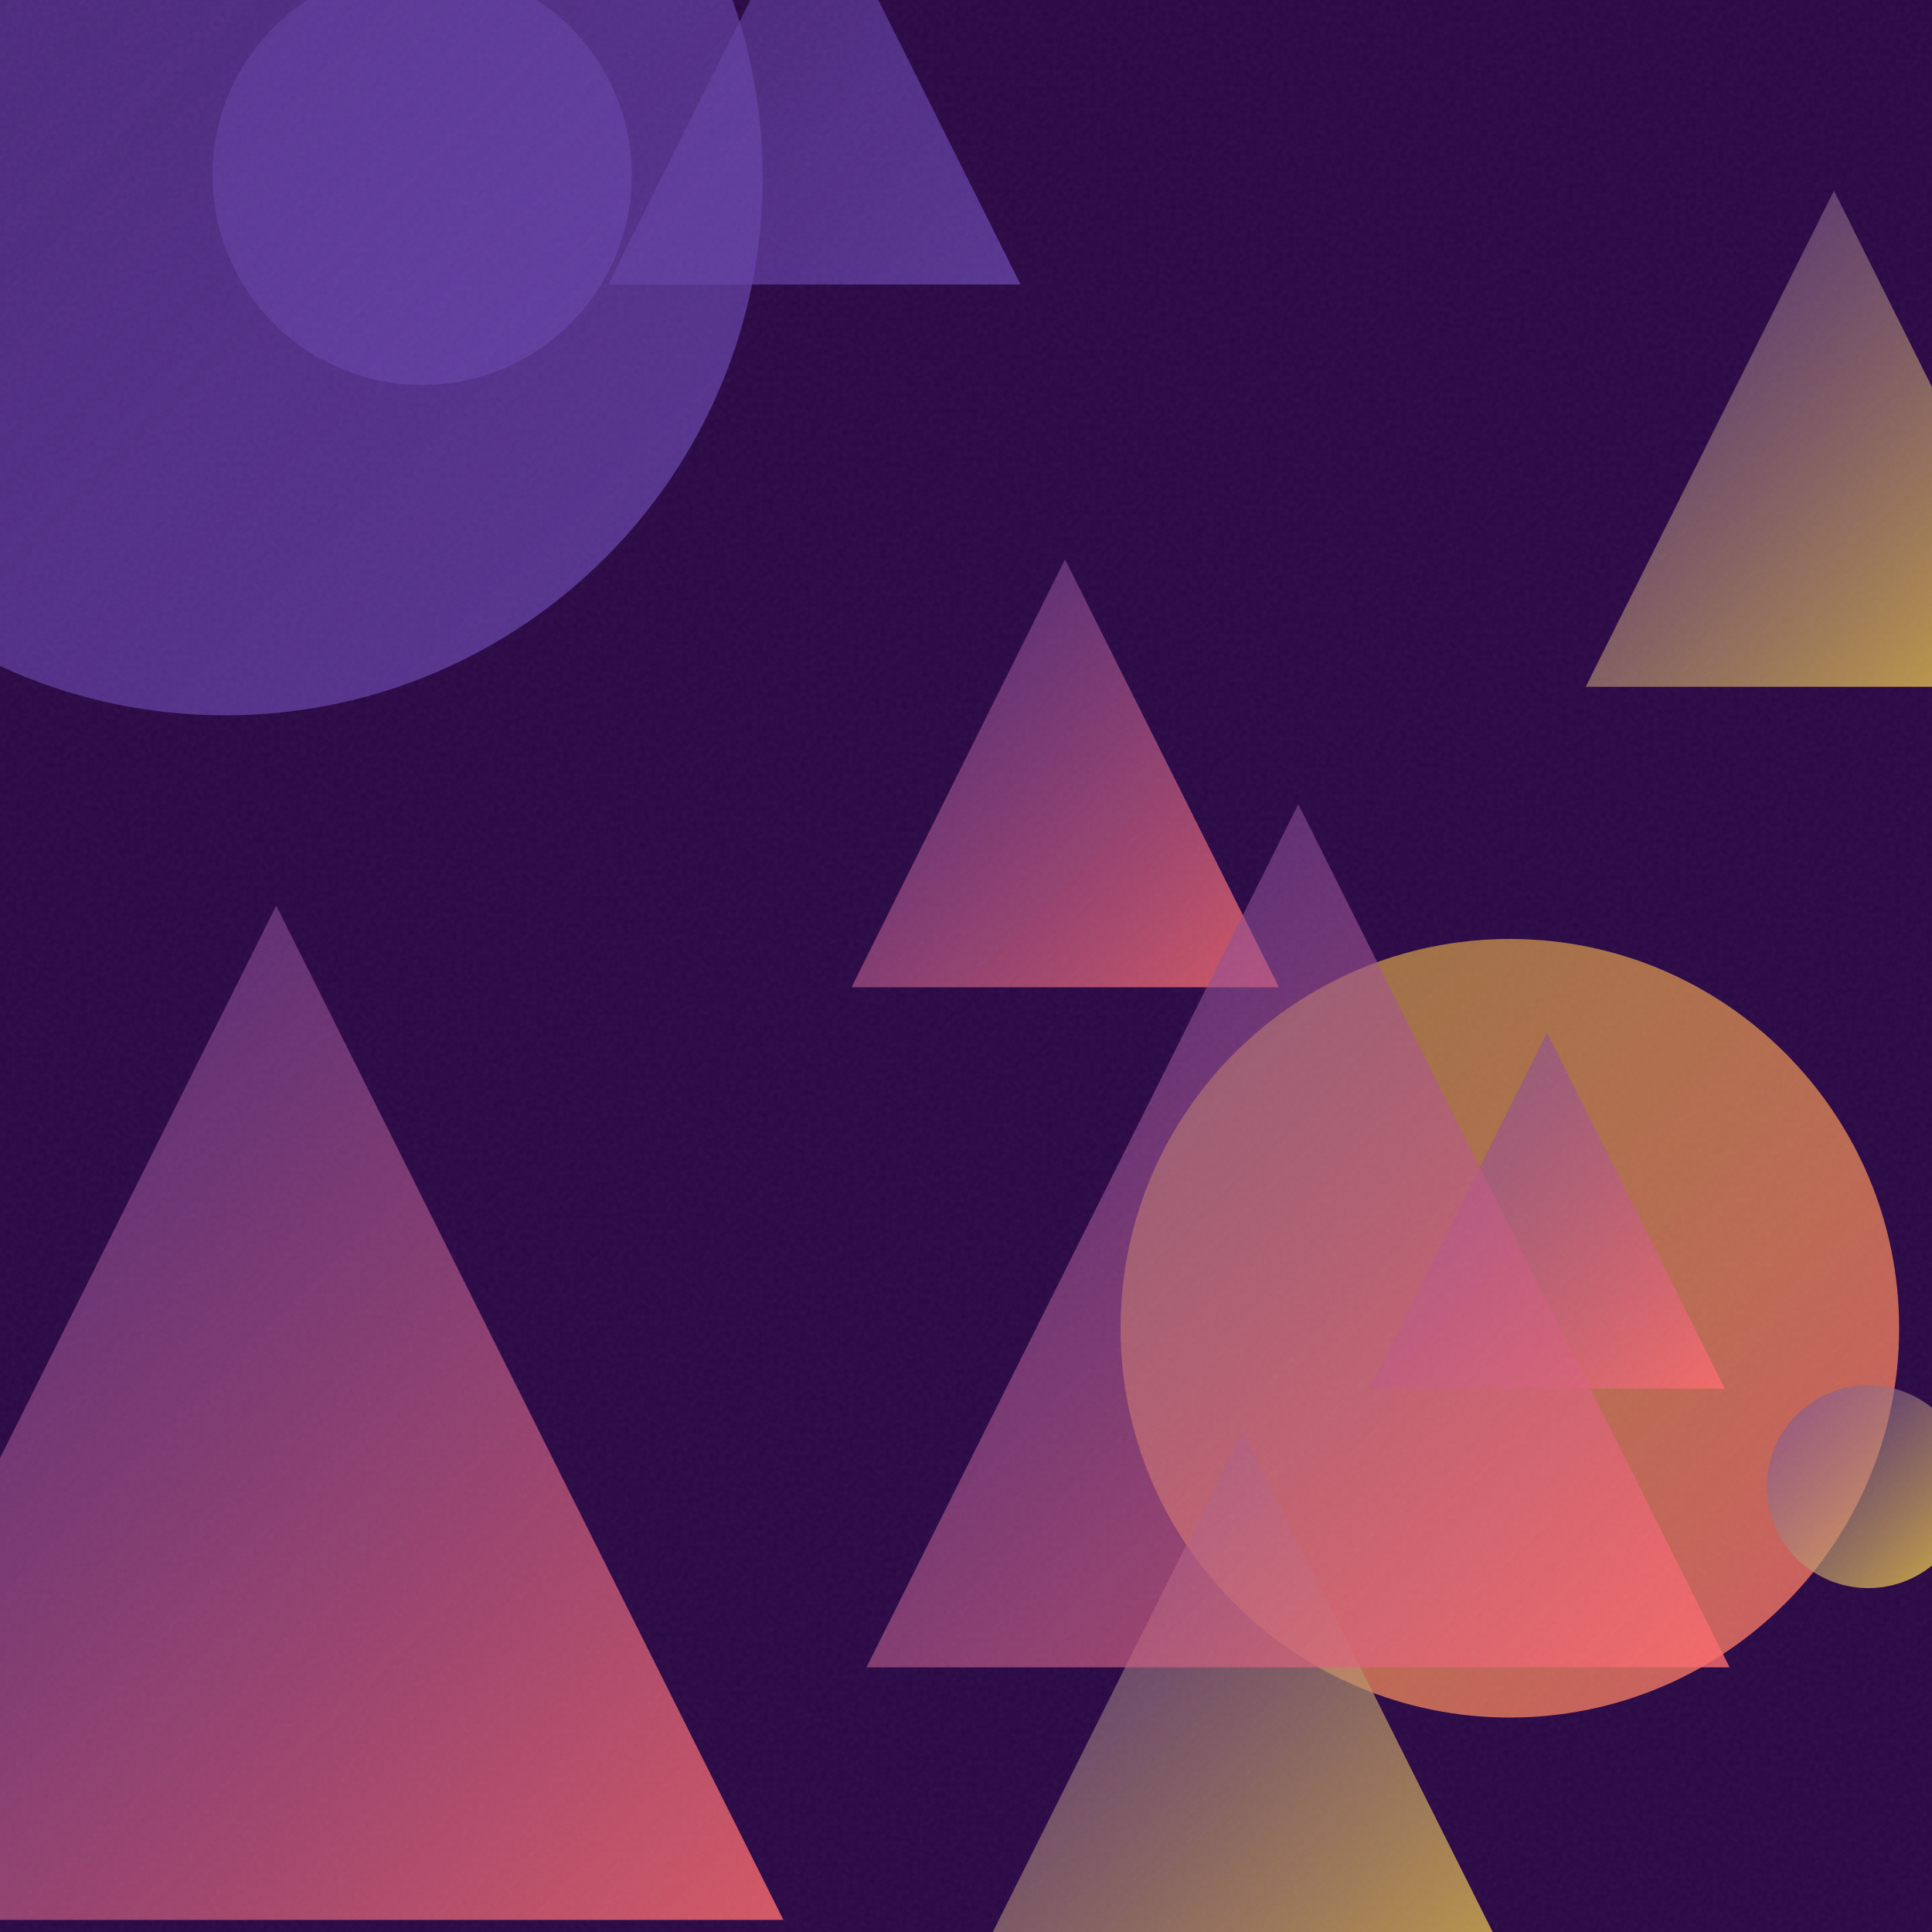
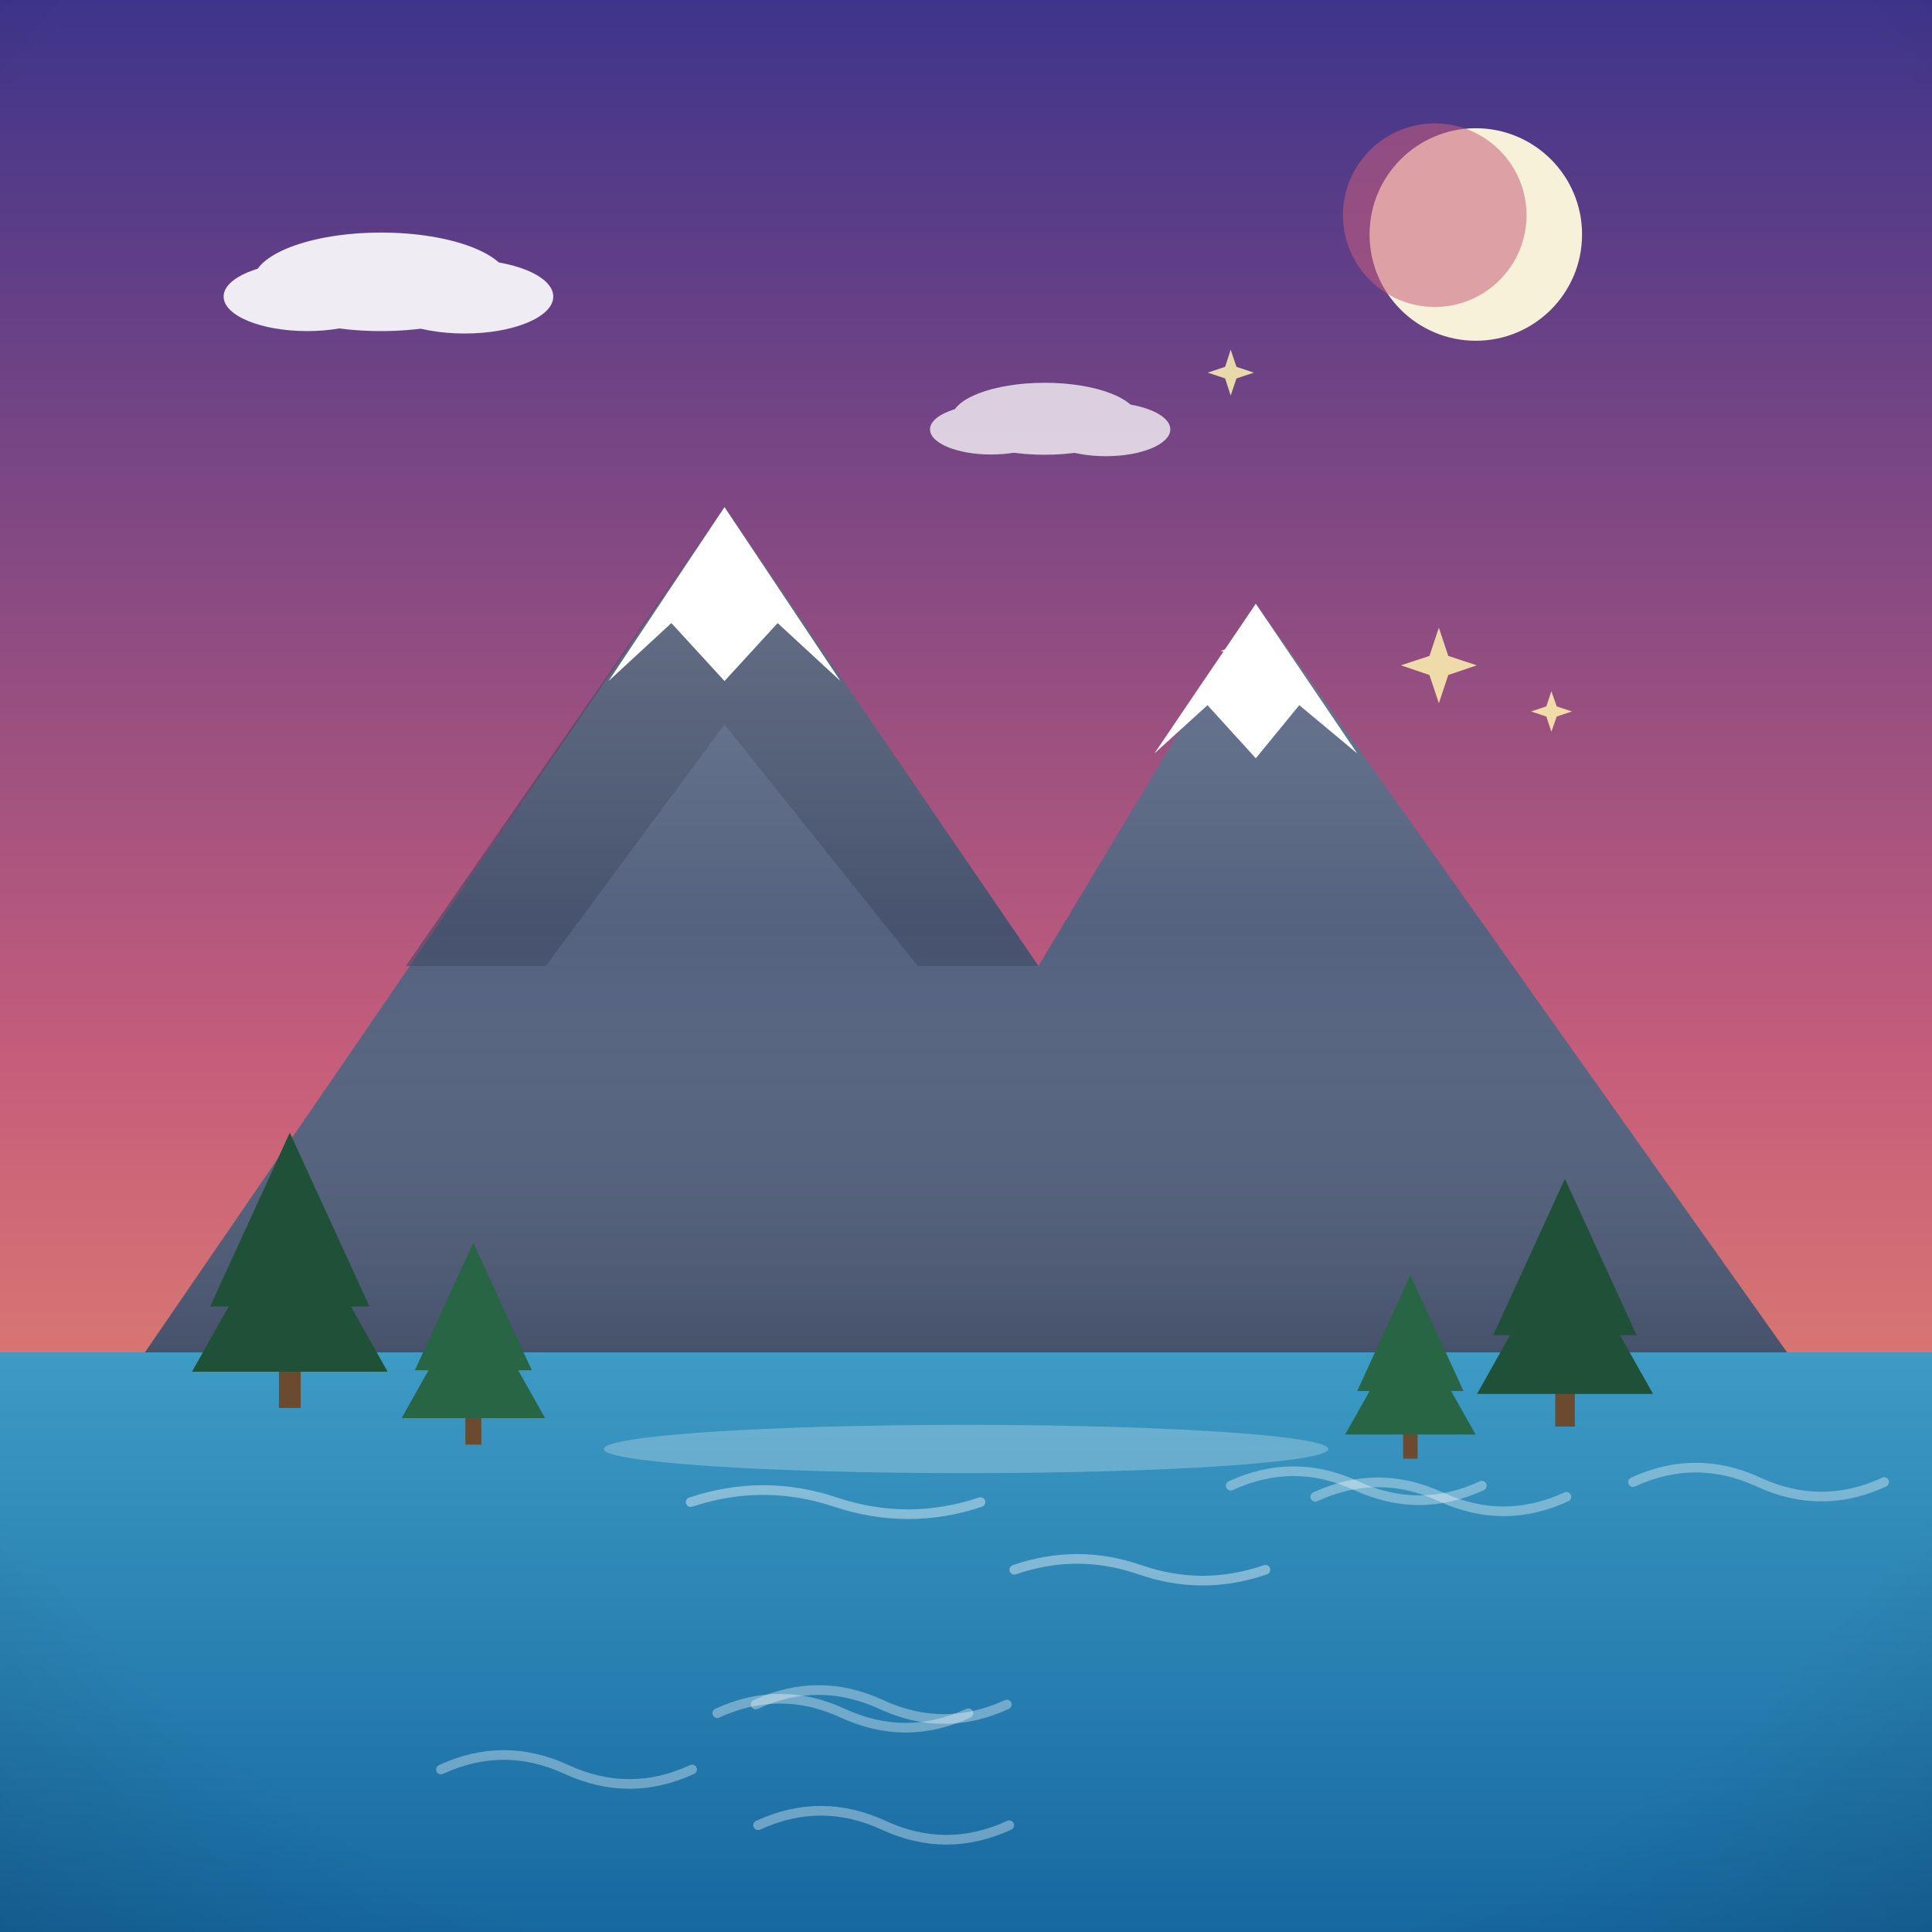
- <svg xmlns="http://www.w3.org/2000/svg" viewBox="0 0 400 400">
+ <svg xmlns="http://www.w3.org/2000/svg" viewBox="0 0 800 800">
  <defs>
-     <linearGradient id="g0" x1="232.1" y1="194.5" x2="393.2" y2="355.6" gradientUnits="userSpaceOnUse">
-       <stop offset="0" stop-color="#FFD93D" stop-opacity="0.5" />
-       <stop offset="1" stop-color="#FF6B6B" stop-opacity="0.8" />
+     <linearGradient id="sky" x1="0" y1="0" x2="0" y2="1">
+       <stop offset="0" stop-color="#3d348b" />
+       <stop offset="0.55" stop-color="#c65d7b" />
+       <stop offset="1" stop-color="#f6a860" />
    </linearGradient>
-     <linearGradient id="g1" x1="365.8" y1="286.8" x2="407.8" y2="328.9" gradientUnits="userSpaceOnUse">
-       <stop offset="0" stop-color="#6441A5" stop-opacity="0.5" />
-       <stop offset="1" stop-color="#FFD93D" stop-opacity="0.8" />
+     <radialGradient id="sunG" cx="0.38" cy="0.35" r="0.9">
+       <stop offset="0" stop-color="#fff3b0" />
+       <stop offset="1" stop-color="#ffb703" />
+     </radialGradient>
+     <linearGradient id="ground" x1="0" y1="0" x2="0" y2="1">
+       <stop offset="0" stop-color="#69b06f" />
+       <stop offset="1" stop-color="#3c7a44" />
    </linearGradient>
-     <linearGradient id="g2" x1="-47.8" y1="187.5" x2="162.2" y2="397.5" gradientUnits="userSpaceOnUse">
-       <stop offset="0" stop-color="#6441A5" stop-opacity="0.5" />
-       <stop offset="1" stop-color="#FF6B6B" stop-opacity="0.8" />
+     <linearGradient id="sea" x1="0" y1="0" x2="0" y2="1">
+       <stop offset="0" stop-color="#3d9bc4" />
+       <stop offset="1" stop-color="#1668a0" />
    </linearGradient>
-     <linearGradient id="g3" x1="191.5" y1="296.5" x2="323.1" y2="428.1" gradientUnits="userSpaceOnUse">
-       <stop offset="0" stop-color="#6441A5" stop-opacity="0.5" />
-       <stop offset="1" stop-color="#FFD93D" stop-opacity="0.8" />
+     <linearGradient id="shade" x1="0" y1="0" x2="0" y2="1">
+       <stop offset="0" stop-color="#ffffff" stop-opacity="0.20" />
+       <stop offset="0.5" stop-color="#ffffff" stop-opacity="0" />
+       <stop offset="1" stop-color="#000000" stop-opacity="0.16" />
    </linearGradient>
-     <linearGradient id="g4" x1="283.5" y1="213.8" x2="357.1" y2="287.5" gradientUnits="userSpaceOnUse">
-       <stop offset="0" stop-color="#6441A5" stop-opacity="0.5" />
-       <stop offset="1" stop-color="#FF6B6B" stop-opacity="0.8" />
-     </linearGradient>
-     <linearGradient id="g5" x1="328.3" y1="39.5" x2="431.0" y2="142.2" gradientUnits="userSpaceOnUse">
-       <stop offset="0" stop-color="#6441A5" stop-opacity="0.5" />
-       <stop offset="1" stop-color="#FFD93D" stop-opacity="0.8" />
-     </linearGradient>
-     <linearGradient id="g6" x1="125.9" y1="-26.5" x2="211.3" y2="58.9" gradientUnits="userSpaceOnUse">
-       <stop offset="0" stop-color="#6441A5" stop-opacity="0.5" />
-       <stop offset="1" stop-color="#6441A5" stop-opacity="0.8" />
-     </linearGradient>
-     <linearGradient id="g7" x1="176.3" y1="115.8" x2="264.8" y2="204.4" gradientUnits="userSpaceOnUse">
-       <stop offset="0" stop-color="#6441A5" stop-opacity="0.5" />
-       <stop offset="1" stop-color="#FF6B6B" stop-opacity="0.8" />
-     </linearGradient>
-     <linearGradient id="g8" x1="179.4" y1="166.5" x2="358.1" y2="345.2" gradientUnits="userSpaceOnUse">
-       <stop offset="0" stop-color="#6441A5" stop-opacity="0.5" />
-       <stop offset="1" stop-color="#FF6B6B" stop-opacity="0.8" />
-     </linearGradient>
-     <linearGradient id="g9" x1="-64.7" y1="-74.5" x2="157.9" y2="148.1" gradientUnits="userSpaceOnUse">
-       <stop offset="0" stop-color="#6441A5" stop-opacity="0.5" />
-       <stop offset="1" stop-color="#6441A5" stop-opacity="0.8" />
-     </linearGradient>
-     <linearGradient id="g10" x1="44.0" y1="-7.2" x2="130.8" y2="79.7" gradientUnits="userSpaceOnUse">
-       <stop offset="0" stop-color="#6441A5" stop-opacity="0.5" />
-       <stop offset="1" stop-color="#6441A5" stop-opacity="0.8" />
-     </linearGradient>
-     <filter id="n">
-       <feTurbulence type="fractalNoise" baseFrequency="0.9" numOctaves="2" stitchTiles="stitch" />
-       <feColorMatrix type="saturate" values="0" />
-     </filter>
+     <radialGradient id="vig" cx="0.5" cy="0.42" r="0.85">
+       <stop offset="0.72" stop-color="#000000" stop-opacity="0" />
+       <stop offset="1" stop-color="#000000" stop-opacity="0.20" />
+     </radialGradient>
  </defs>
-   <rect width="400" height="400" fill="#2a0845" />
-   <circle cx="312.6" cy="275.0" r="80.6" fill="url(#g0)" />
-   <circle cx="386.8" cy="307.8" r="21.0" fill="url(#g1)" />
-   <path d="M 57.2 187.5 L 162.2 397.5 L -47.8 397.5 Z" fill="url(#g2)" />
-   <path d="M 257.3 296.5 L 323.1 428.1 L 191.5 428.1 Z" fill="url(#g3)" />
-   <path d="M 320.3 213.8 L 357.1 287.5 L 283.5 287.5 Z" fill="url(#g4)" />
-   <path d="M 379.7 39.5 L 431.0 142.2 L 328.3 142.2 Z" fill="url(#g5)" />
-   <path d="M 168.6 -26.5 L 211.3 58.9 L 125.9 58.9 Z" fill="url(#g6)" />
-   <path d="M 220.5 115.8 L 264.8 204.4 L 176.3 204.4 Z" fill="url(#g7)" />
-   <path d="M 268.8 166.5 L 358.1 345.2 L 179.4 345.2 Z" fill="url(#g8)" />
-   <circle cx="46.6" cy="36.8" r="111.3" fill="url(#g9)" />
-   <circle cx="87.4" cy="36.3" r="43.4" fill="url(#g10)" />
-   <rect width="400" height="400" filter="url(#n)" opacity="0.05" />
+   <rect width="800" height="800" fill="url(#sky)" />
+   <circle cx="611.1" cy="97.1" r="44" fill="#f6f1d8" />
+   <circle cx="594.1" cy="89.1" r="38" fill="#c65d7b" opacity="0.55" />
+   <g fill="#ffffff" opacity="0.9">
+     <ellipse cx="157.8" cy="116.7" rx="53" ry="20.4" />
+     <ellipse cx="127.2" cy="122.8" rx="34.6" ry="14.3" />
+     <ellipse cx="192.4" cy="122.8" rx="36.7" ry="15.3" />
+   </g>
+   <g fill="#ffffff" opacity="0.75">
+     <ellipse cx="432.6" cy="173.4" rx="38.6" ry="14.9" />
+     <ellipse cx="410.4" cy="177.8" rx="25.3" ry="10.4" />
+     <ellipse cx="457.9" cy="177.8" rx="26.7" ry="11.1" />
+   </g>
+   <rect y="560" width="800" height="240" fill="url(#sea)" />
+   <path d="M 297 709.4 q 26 -12 52 0 q 26 12 52 0" fill="none" stroke="#ffffff" stroke-width="4" stroke-linecap="round" opacity="0.35" />
+   <path d="M 509.6 615.2 q 26 -12 52 0 q 26 12 52 0" fill="none" stroke="#ffffff" stroke-width="4" stroke-linecap="round" opacity="0.35" />
+   <path d="M 313.9 755.8 q 26 -12 52 0 q 26 12 52 0" fill="none" stroke="#ffffff" stroke-width="4" stroke-linecap="round" opacity="0.35" />
+   <path d="M 544.6 619.8 q 26 -12 52 0 q 26 12 52 0" fill="none" stroke="#ffffff" stroke-width="4" stroke-linecap="round" opacity="0.35" />
+   <path d="M 182.6 732.7 q 26 -12 52 0 q 26 12 52 0" fill="none" stroke="#ffffff" stroke-width="4" stroke-linecap="round" opacity="0.35" />
+   <path d="M 312.9 705.8 q 26 -12 52 0 q 26 12 52 0" fill="none" stroke="#ffffff" stroke-width="4" stroke-linecap="round" opacity="0.35" />
+   <path d="M 676.2 613.7 q 26 -12 52 0 q 26 12 52 0" fill="none" stroke="#ffffff" stroke-width="4" stroke-linecap="round" opacity="0.35" />
+   <path d="M 509.6 144.8 L 512 151.9 L 519.2 154.3 L 512 156.7 L 509.6 163.8 L 507.3 156.7 L 500.1 154.3 L 507.3 151.9 Z" fill="#fff3b0" opacity="0.85" />
+   <path d="M 501.7 450.7 L 504.4 458.8 L 512.4 461.4 L 504.4 464.1 L 501.7 472.2 L 499 464.1 L 490.9 461.4 L 499 458.8 Z" fill="#fff3b0" opacity="0.85" />
+   <path d="M 595.8 259.9 L 599.7 271.6 L 611.5 275.5 L 599.7 279.5 L 595.8 291.2 L 591.9 279.5 L 580.1 275.5 L 591.9 271.6 Z" fill="#fff3b0" opacity="0.85" />
+   <path d="M 296 285.4 L 298.5 292.9 L 306.1 295.5 L 298.5 298 L 296 305.6 L 293.5 298 L 285.9 295.5 L 293.5 292.9 Z" fill="#fff3b0" opacity="0.85" />
+   <path d="M 642.4 286.2 L 644.6 292.5 L 650.9 294.6 L 644.6 296.7 L 642.4 303 L 640.3 296.7 L 634 294.6 L 640.3 292.5 Z" fill="#fff3b0" opacity="0.85" />
+   <path d="M 515.8 259.2 L 518.3 266.9 L 526.1 269.5 L 518.3 272.1 L 515.8 279.9 L 513.2 272.1 L 505.4 269.5 L 513.2 266.9 Z" fill="#fff3b0" opacity="0.85" />
+   <g transform="translate(400 0) scale(1 1) translate(-400 0)">
+     <path d="M60 560 L 300 210 L 430 400 L 520 250 L 740 560 Z" fill="#54627f" />
+     <path d="M300 210 L 430 400 L 380 400 L 300 300 L 226 400 L 168 400 Z" fill="#3d4a63" opacity="0.6" />
+     <path d="M252 282 L 300 210 L 348 282 L 322 258 L 300 282 L 278 258 Z" fill="#ffffff" />
+     <path d="M478 312 L 520 250 L 562 312 L 538 292 L 520 314 L 500 292 Z" fill="#ffffff" />
+     <path d="M60 560 L 300 210 L 430 400 L 520 250 L 740 560 Z" fill="url(#shade)" />
+     <g fill="#1f5138">
+       <rect x="115.5" y="556" width="9" height="27" fill="#6b4a2f" />
+       <path d="M 120 469 L 87 541 L 153 541 Z" />
+       <path d="M 120 496 L 79.5 568 L 160.5 568 Z" />
+     </g>
+     <g fill="#276544">
+       <rect x="192.7" y="578.4" width="6.6" height="19.8" fill="#6b4a2f" />
+       <path d="M 196 514.6 L 171.8 567.4 L 220.2 567.4 Z" />
+       <path d="M 196 534.4 L 166.3 587.2 L 225.7 587.2 Z" />
+     </g>
+     <g fill="#1f5138">
+       <rect x="644" y="566.4" width="8.1" height="24.3" fill="#6b4a2f" />
+       <path d="M 648 488.1 L 618.3 552.9 L 677.7 552.9 Z" />
+       <path d="M 648 512.4 L 611.6 577.2 L 684.5 577.2 Z" />
+     </g>
+     <g fill="#276544">
+       <rect x="581" y="586" width="6" height="18" fill="#6b4a2f" />
+       <path d="M 584 528 L 562 576 L 606 576 Z" />
+       <path d="M 584 546 L 557 594 L 611 594 Z" />
+     </g>
+     <ellipse cx="400" cy="600" rx="150" ry="10" fill="#ffffff" opacity="0.25" />
+     <path d="M286 622 q 30 -10 60 0 q 30 10 60 0 M 420 650 q 26 -9 52 0 q 26 9 52 0" stroke="#ffffff" stroke-width="4" fill="none" opacity="0.4" stroke-linecap="round" />
+   </g>
+   <rect width="800" height="800" fill="url(#vig)" />
</svg>
